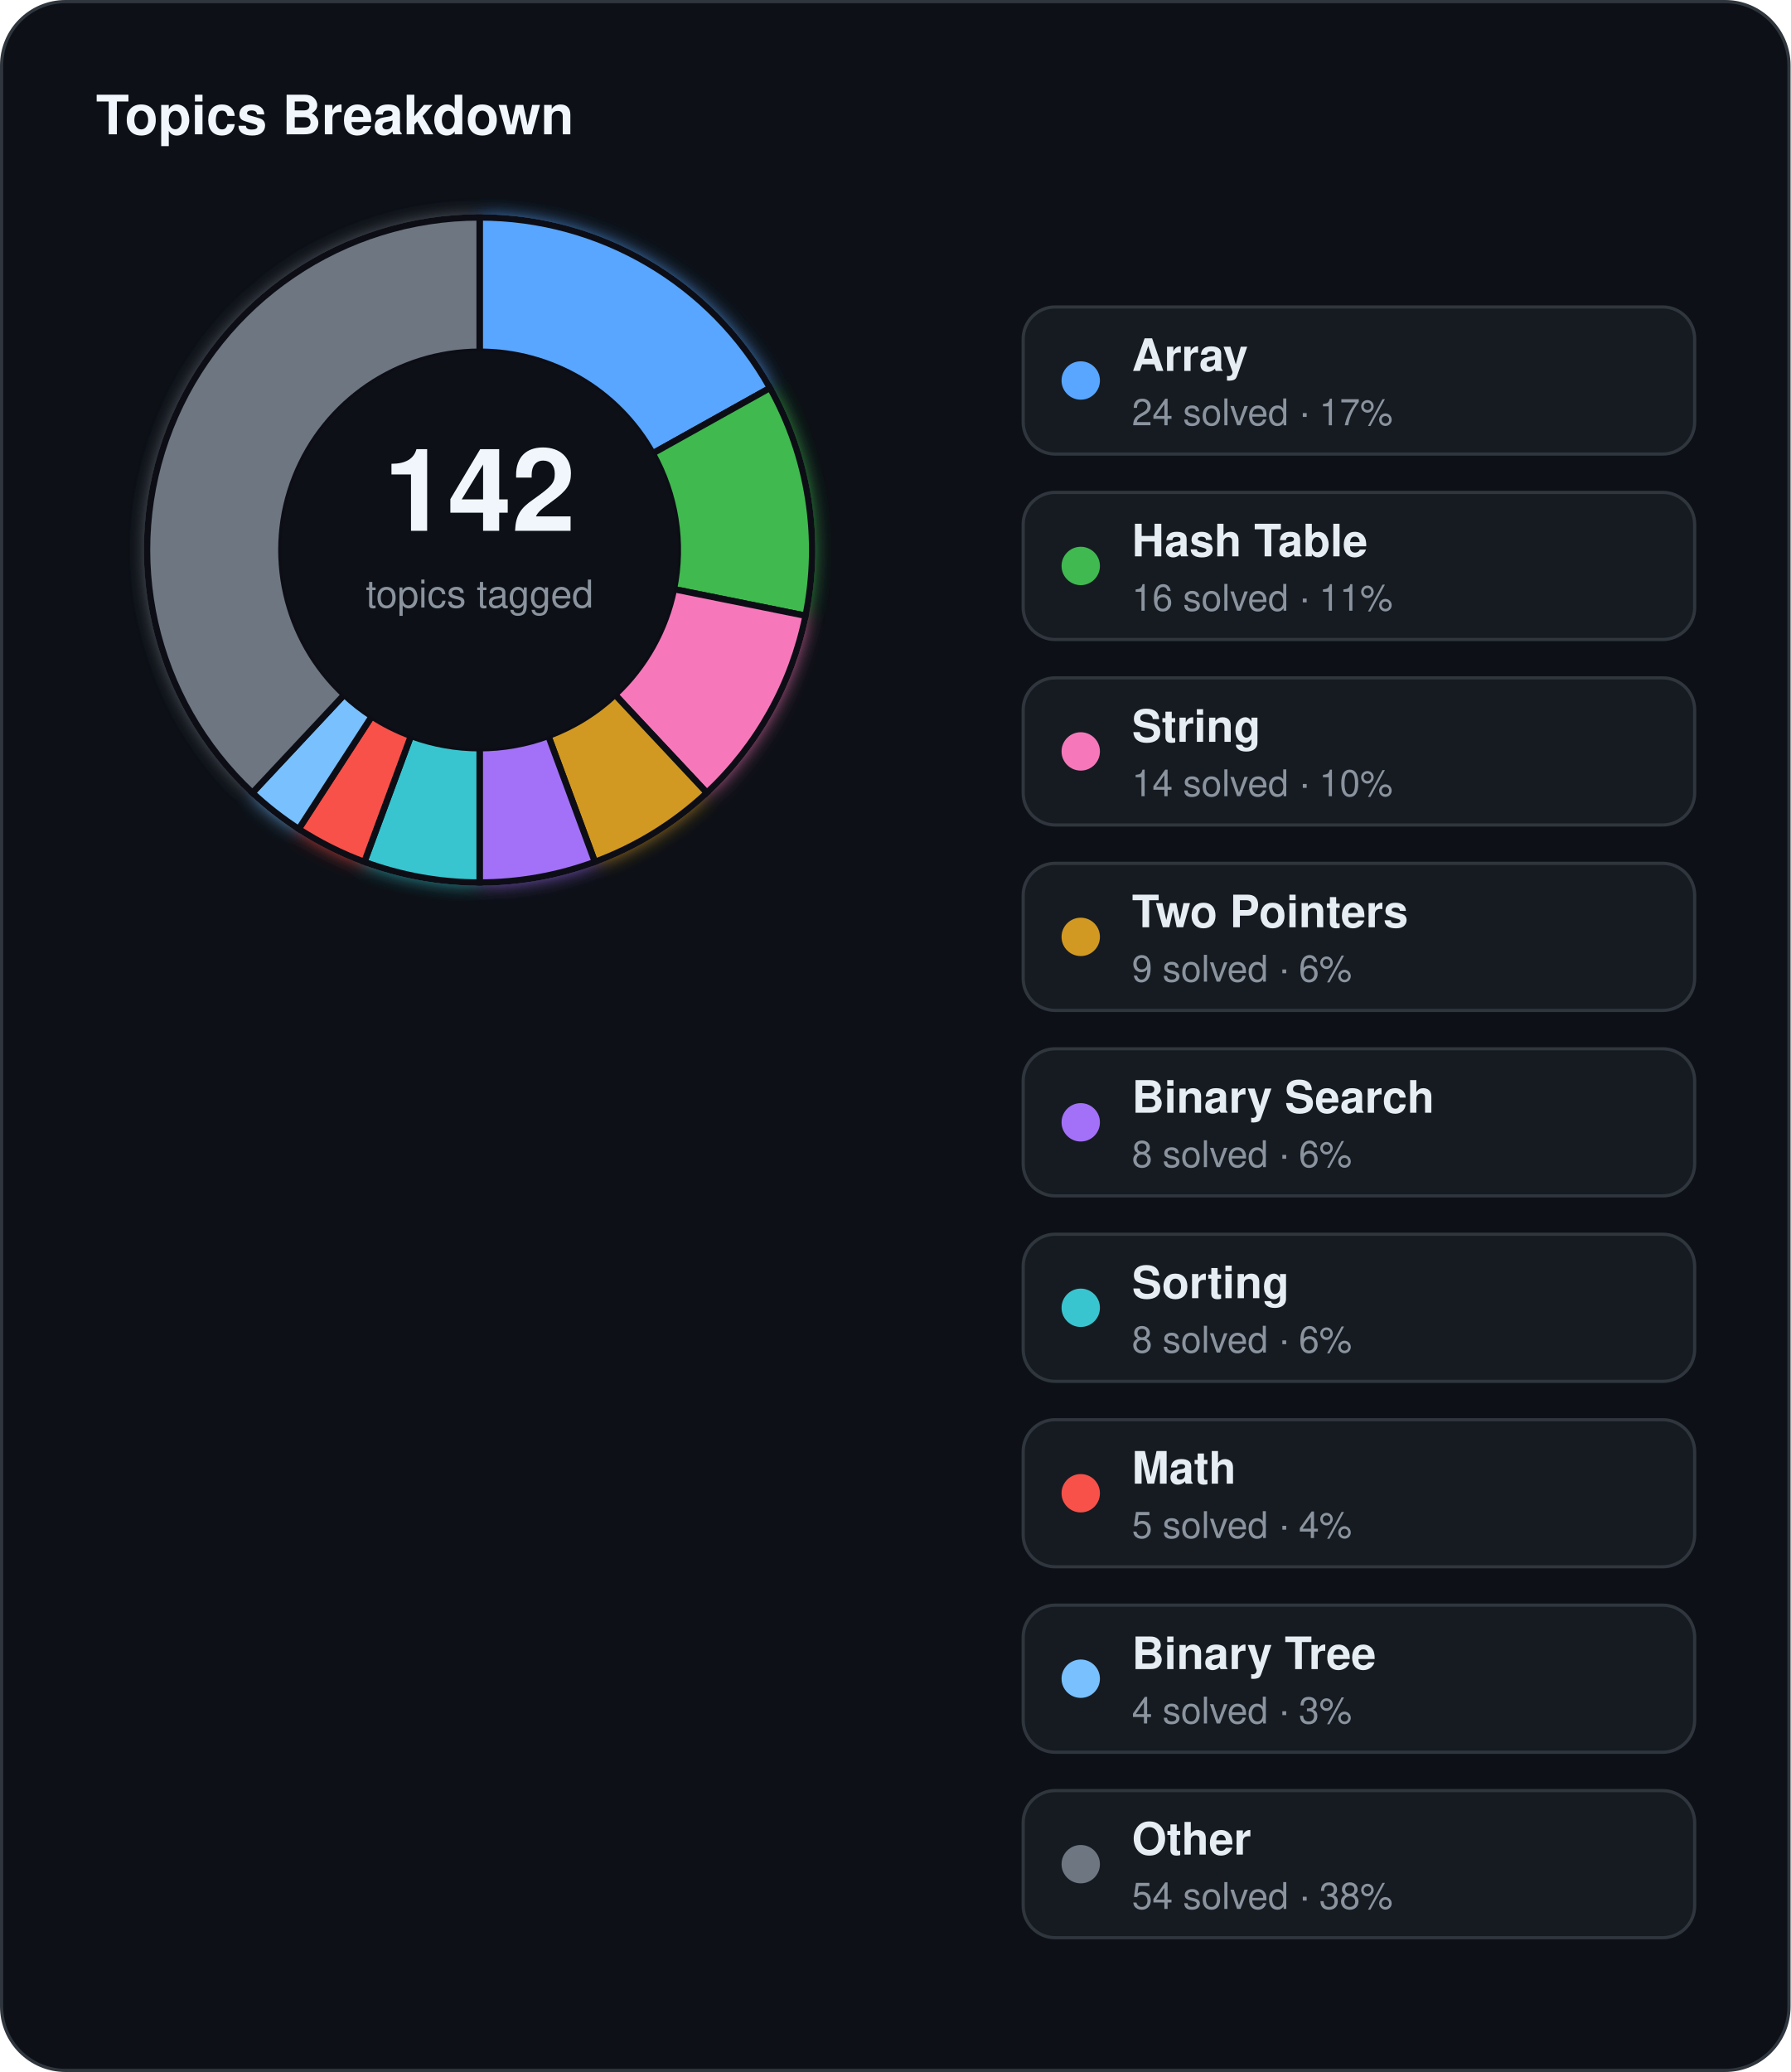
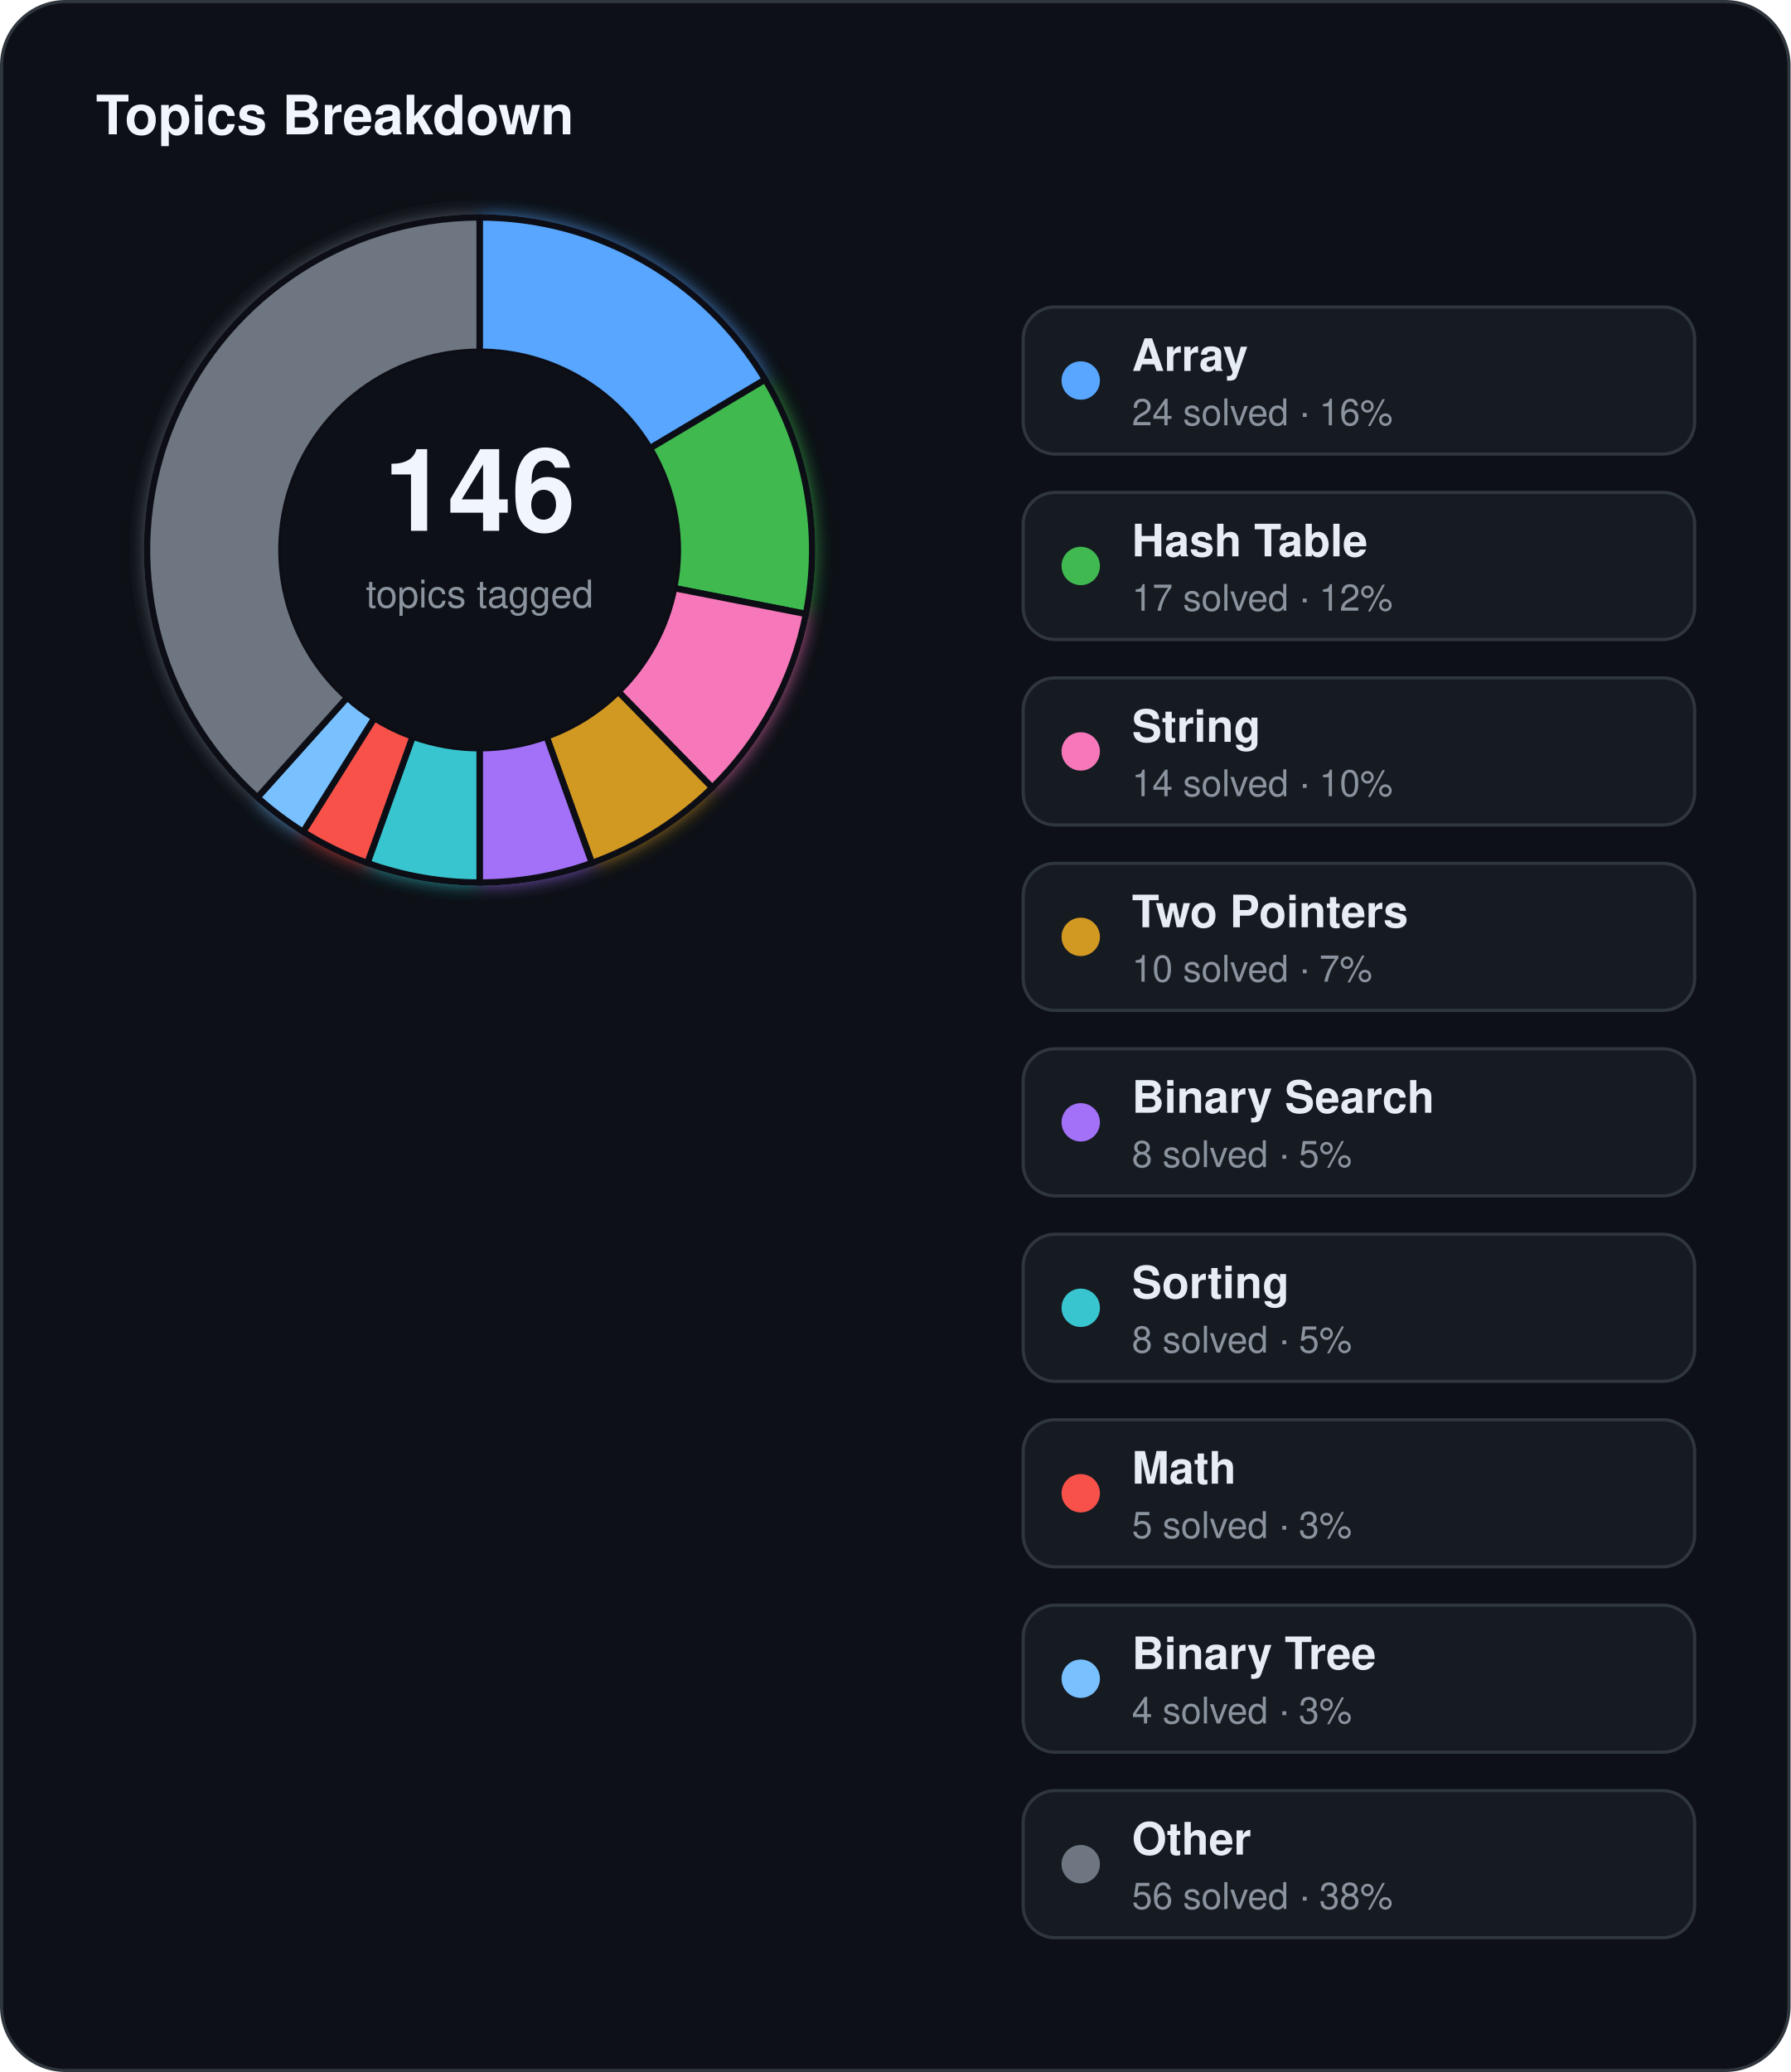
<svg xmlns="http://www.w3.org/2000/svg" width="560" height="648" viewBox="0 0 560 648">
  <defs>
    <filter id="topics-glow" x="-60%" y="-60%" width="220%" height="220%">
      <feGaussianBlur stdDeviation="3" result="blur" />
      <feMerge>
        <feMergeNode in="blur" />
        <feMergeNode in="SourceGraphic" />
      </feMerge>
    </filter>
  </defs>
  <rect x="0.5" y="0.5" width="559" height="647" rx="20" fill="#0d1117" stroke="#30363d" stroke-width="1" />
  <text x="30" y="42" fill="#f0f6fc" font-family="Segoe UI, Helvetica, Arial, sans-serif" font-size="17" font-weight="700">Topics Breakdown</text>
  <g filter="url(#topics-glow)">
-     <path d="M 150.00,68.00 A 104,104 0 0 1 240.82,121.33 L 204.14,141.80 A 62,62 0 0 0 150.00,110.00 Z" fill="#58a6ff" stroke="#0d1117" stroke-width="2" />
-     <path d="M 240.82,121.33 A 104,104 0 0 1 251.95,192.57 L 210.78,184.26 A 62,62 0 0 0 204.14,141.80 Z" fill="#3fb950" stroke="#0d1117" stroke-width="2" />
-     <path d="M 251.95,192.57 A 104,104 0 0 1 221.06,247.94 L 192.36,217.27 A 62,62 0 0 0 210.78,184.26 Z" fill="#f778ba" stroke="#0d1117" stroke-width="2" />
-     <path d="M 221.06,247.94 A 104,104 0 0 1 186.05,269.55 L 171.49,230.16 A 62,62 0 0 0 192.36,217.27 Z" fill="#d29922" stroke="#0d1117" stroke-width="2" />
-     <path d="M 186.05,269.55 A 104,104 0 0 1 150.00,276.00 L 150.00,234.00 A 62,62 0 0 0 171.49,230.16 Z" fill="#a371f7" stroke="#0d1117" stroke-width="2" />
-     <path d="M 150.00,276.00 A 104,104 0 0 1 113.95,269.55 L 128.51,230.16 A 62,62 0 0 0 150.00,234.00 Z" fill="#39c5cf" stroke="#0d1117" stroke-width="2" />
-     <path d="M 113.95,269.55 A 104,104 0 0 1 93.42,259.26 L 116.27,224.02 A 62,62 0 0 0 128.51,230.16 Z" fill="#f85149" stroke="#0d1117" stroke-width="2" />
-     <path d="M 93.42,259.26 A 104,104 0 0 1 78.94,247.94 L 107.64,217.27 A 62,62 0 0 0 116.27,224.02 Z" fill="#79c0ff" stroke="#0d1117" stroke-width="2" />
-     <path d="M 78.94,247.94 A 104,104 0 0 1 150.00,68.00 L 150.00,110.00 A 62,62 0 0 0 107.64,217.27 Z" fill="#6e7681" stroke="#0d1117" stroke-width="2" />
+     <path d="M 150.00,68.00 A 104,104 0 0 1 239.31,118.71 L 203.24,140.23 A 62,62 0 0 0 150.00,110.00 Z" fill="#58a6ff" stroke="#0d1117" stroke-width="2" />
+     <path d="M 239.31,118.71 A 104,104 0 0 1 252.06,192.01 L 210.84,183.93 A 62,62 0 0 0 203.24,140.23 Z" fill="#3fb950" stroke="#0d1117" stroke-width="2" />
+     <path d="M 252.06,192.01 A 104,104 0 0 1 222.74,246.33 L 193.37,216.31 A 62,62 0 0 0 210.84,183.93 Z" fill="#f778ba" stroke="#0d1117" stroke-width="2" />
+     <path d="M 222.74,246.33 A 104,104 0 0 1 185.10,269.90 L 170.93,230.36 A 62,62 0 0 0 193.37,216.31 Z" fill="#d29922" stroke="#0d1117" stroke-width="2" />
+     <path d="M 185.10,269.90 A 104,104 0 0 1 150.00,276.00 L 150.00,234.00 A 62,62 0 0 0 170.93,230.36 Z" fill="#a371f7" stroke="#0d1117" stroke-width="2" />
+     <path d="M 150.00,276.00 A 104,104 0 0 1 114.90,269.90 L 129.07,230.36 A 62,62 0 0 0 150.00,234.00 Z" fill="#39c5cf" stroke="#0d1117" stroke-width="2" />
+     <path d="M 114.90,269.90 A 104,104 0 0 1 94.80,260.14 L 117.09,224.55 A 62,62 0 0 0 129.07,230.36 Z" fill="#f85149" stroke="#0d1117" stroke-width="2" />
+     <path d="M 94.80,260.14 A 104,104 0 0 1 80.52,249.39 L 108.58,218.13 A 62,62 0 0 0 117.09,224.55 Z" fill="#79c0ff" stroke="#0d1117" stroke-width="2" />
+     <path d="M 80.52,249.39 A 104,104 0 0 1 150.00,68.00 L 150.00,110.00 A 62,62 0 0 0 108.58,218.13 Z" fill="#6e7681" stroke="#0d1117" stroke-width="2" />
  </g>
  <circle cx="150" cy="172" r="62" fill="#0d1117" />
-   <text x="150" y="166" text-anchor="middle" fill="#f0f6fc" font-family="Segoe UI, Helvetica, Arial, sans-serif" font-size="36" font-weight="700">142</text>
+   <text x="150" y="166" text-anchor="middle" fill="#f0f6fc" font-family="Segoe UI, Helvetica, Arial, sans-serif" font-size="36" font-weight="700">146</text>
  <text x="150" y="190" text-anchor="middle" fill="#8b949e" font-family="Segoe UI, Helvetica, Arial, sans-serif" font-size="12">topics tagged</text>
  <rect x="320" y="96" width="210" height="46" rx="10" fill="#161b22" stroke="#30363d" stroke-width="1" />
  <circle cx="338" cy="119" r="6" fill="#58a6ff" />
  <text x="354" y="116" fill="#e6edf3" font-family="Segoe UI, Helvetica, Arial, sans-serif" font-size="14" font-weight="600">Array</text>
-   <text x="354" y="133" fill="#8b949e" font-family="Segoe UI, Helvetica, Arial, sans-serif" font-size="11.5">24 solved · 17%</text>
+   <text x="354" y="133" fill="#8b949e" font-family="Segoe UI, Helvetica, Arial, sans-serif" font-size="11.5">24 solved · 16%</text>
  <rect x="320" y="154" width="210" height="46" rx="10" fill="#161b22" stroke="#30363d" stroke-width="1" />
  <circle cx="338" cy="177" r="6" fill="#3fb950" />
  <text x="354" y="174" fill="#e6edf3" font-family="Segoe UI, Helvetica, Arial, sans-serif" font-size="14" font-weight="600">Hash Table</text>
-   <text x="354" y="191" fill="#8b949e" font-family="Segoe UI, Helvetica, Arial, sans-serif" font-size="11.5">16 solved · 11%</text>
+   <text x="354" y="191" fill="#8b949e" font-family="Segoe UI, Helvetica, Arial, sans-serif" font-size="11.5">17 solved · 12%</text>
  <rect x="320" y="212" width="210" height="46" rx="10" fill="#161b22" stroke="#30363d" stroke-width="1" />
  <circle cx="338" cy="235" r="6" fill="#f778ba" />
  <text x="354" y="232" fill="#e6edf3" font-family="Segoe UI, Helvetica, Arial, sans-serif" font-size="14" font-weight="600">String</text>
  <text x="354" y="249" fill="#8b949e" font-family="Segoe UI, Helvetica, Arial, sans-serif" font-size="11.5">14 solved · 10%</text>
  <rect x="320" y="270" width="210" height="46" rx="10" fill="#161b22" stroke="#30363d" stroke-width="1" />
  <circle cx="338" cy="293" r="6" fill="#d29922" />
  <text x="354" y="290" fill="#e6edf3" font-family="Segoe UI, Helvetica, Arial, sans-serif" font-size="14" font-weight="600">Two Pointers</text>
-   <text x="354" y="307" fill="#8b949e" font-family="Segoe UI, Helvetica, Arial, sans-serif" font-size="11.5">9 solved · 6%</text>
+   <text x="354" y="307" fill="#8b949e" font-family="Segoe UI, Helvetica, Arial, sans-serif" font-size="11.5">10 solved · 7%</text>
  <rect x="320" y="328" width="210" height="46" rx="10" fill="#161b22" stroke="#30363d" stroke-width="1" />
  <circle cx="338" cy="351" r="6" fill="#a371f7" />
  <text x="354" y="348" fill="#e6edf3" font-family="Segoe UI, Helvetica, Arial, sans-serif" font-size="14" font-weight="600">Binary Search</text>
-   <text x="354" y="365" fill="#8b949e" font-family="Segoe UI, Helvetica, Arial, sans-serif" font-size="11.5">8 solved · 6%</text>
+   <text x="354" y="365" fill="#8b949e" font-family="Segoe UI, Helvetica, Arial, sans-serif" font-size="11.5">8 solved · 5%</text>
  <rect x="320" y="386" width="210" height="46" rx="10" fill="#161b22" stroke="#30363d" stroke-width="1" />
  <circle cx="338" cy="409" r="6" fill="#39c5cf" />
  <text x="354" y="406" fill="#e6edf3" font-family="Segoe UI, Helvetica, Arial, sans-serif" font-size="14" font-weight="600">Sorting</text>
-   <text x="354" y="423" fill="#8b949e" font-family="Segoe UI, Helvetica, Arial, sans-serif" font-size="11.5">8 solved · 6%</text>
+   <text x="354" y="423" fill="#8b949e" font-family="Segoe UI, Helvetica, Arial, sans-serif" font-size="11.5">8 solved · 5%</text>
  <rect x="320" y="444" width="210" height="46" rx="10" fill="#161b22" stroke="#30363d" stroke-width="1" />
  <circle cx="338" cy="467" r="6" fill="#f85149" />
  <text x="354" y="464" fill="#e6edf3" font-family="Segoe UI, Helvetica, Arial, sans-serif" font-size="14" font-weight="600">Math</text>
-   <text x="354" y="481" fill="#8b949e" font-family="Segoe UI, Helvetica, Arial, sans-serif" font-size="11.5">5 solved · 4%</text>
+   <text x="354" y="481" fill="#8b949e" font-family="Segoe UI, Helvetica, Arial, sans-serif" font-size="11.5">5 solved · 3%</text>
  <rect x="320" y="502" width="210" height="46" rx="10" fill="#161b22" stroke="#30363d" stroke-width="1" />
  <circle cx="338" cy="525" r="6" fill="#79c0ff" />
  <text x="354" y="522" fill="#e6edf3" font-family="Segoe UI, Helvetica, Arial, sans-serif" font-size="14" font-weight="600">Binary Tree</text>
  <text x="354" y="539" fill="#8b949e" font-family="Segoe UI, Helvetica, Arial, sans-serif" font-size="11.5">4 solved · 3%</text>
  <rect x="320" y="560" width="210" height="46" rx="10" fill="#161b22" stroke="#30363d" stroke-width="1" />
  <circle cx="338" cy="583" r="6" fill="#6e7681" />
  <text x="354" y="580" fill="#e6edf3" font-family="Segoe UI, Helvetica, Arial, sans-serif" font-size="14" font-weight="600">Other</text>
-   <text x="354" y="597" fill="#8b949e" font-family="Segoe UI, Helvetica, Arial, sans-serif" font-size="11.5">54 solved · 38%</text>
+   <text x="354" y="597" fill="#8b949e" font-family="Segoe UI, Helvetica, Arial, sans-serif" font-size="11.5">56 solved · 38%</text>
</svg>
